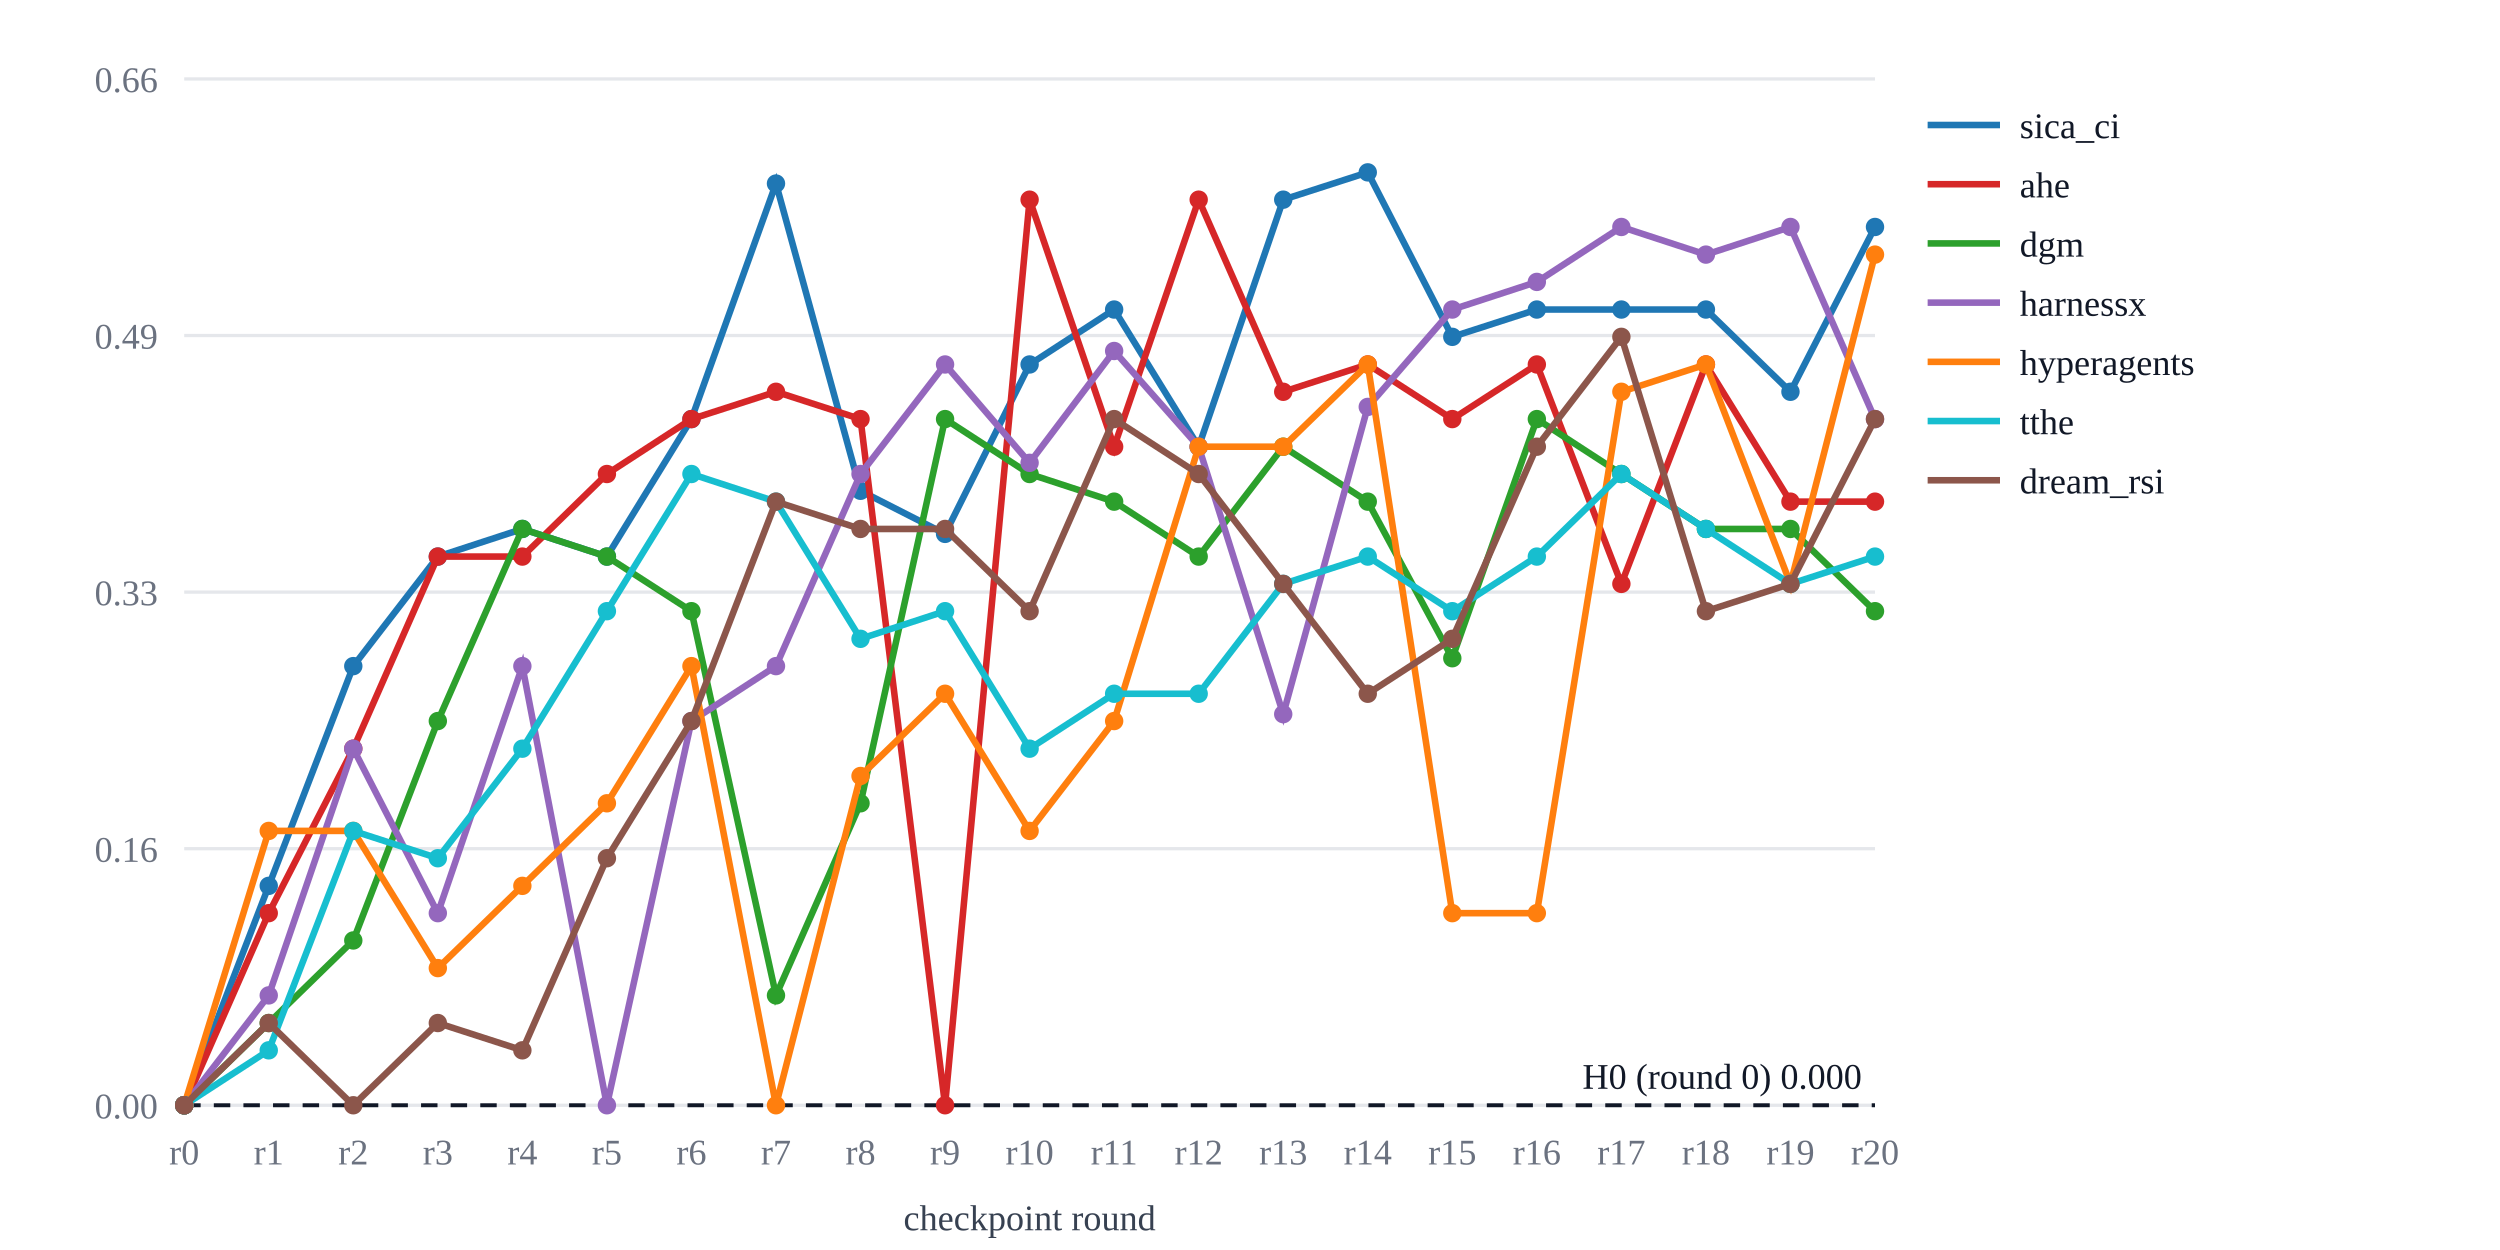
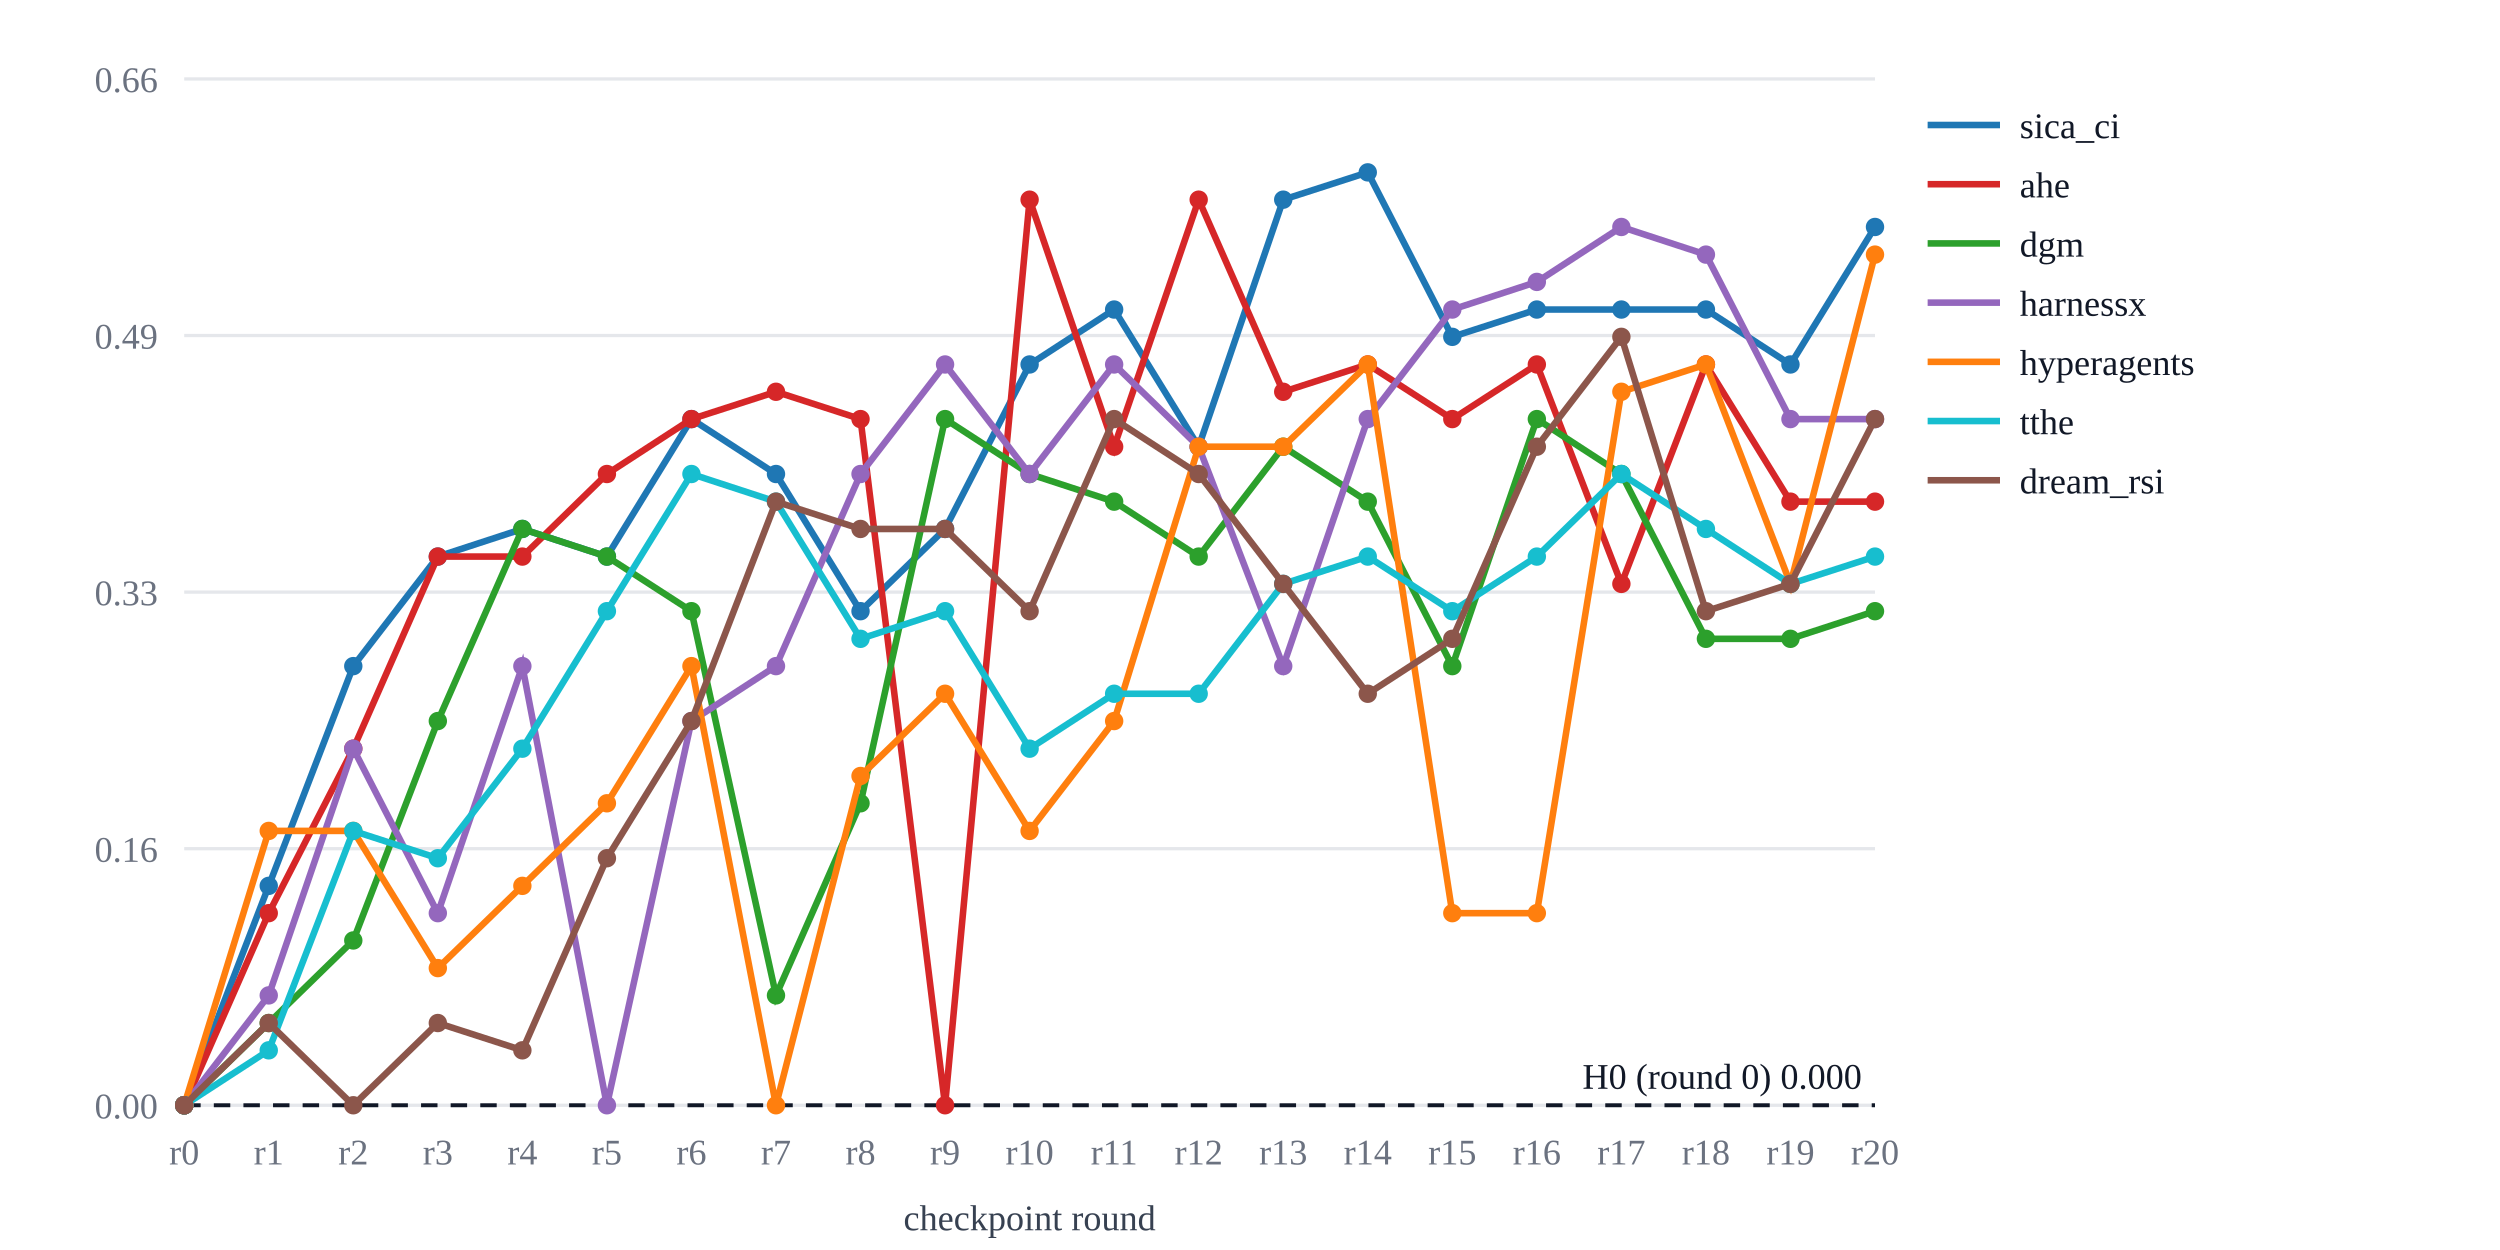
<svg xmlns="http://www.w3.org/2000/svg" width="760" height="380" viewBox="0 0 760 380" role="img" aria-label="Score by checkpoint round on dev">
  <rect width="760" height="380" fill="#ffffff" />
  <line x1="56" y1="336.0" x2="570" y2="336.0" stroke="#e5e7eb" stroke-width="1" />
  <text x="48" y="340.0" font-size="11" fill="#6b7280" text-anchor="end">0.00</text>
  <line x1="56" y1="258.0" x2="570" y2="258.0" stroke="#e5e7eb" stroke-width="1" />
  <text x="48" y="262.0" font-size="11" fill="#6b7280" text-anchor="end">0.16</text>
  <line x1="56" y1="180.0" x2="570" y2="180.0" stroke="#e5e7eb" stroke-width="1" />
  <text x="48" y="184.0" font-size="11" fill="#6b7280" text-anchor="end">0.33</text>
  <line x1="56" y1="102.0" x2="570" y2="102.0" stroke="#e5e7eb" stroke-width="1" />
  <text x="48" y="106.0" font-size="11" fill="#6b7280" text-anchor="end">0.49</text>
  <line x1="56" y1="24.0" x2="570" y2="24.0" stroke="#e5e7eb" stroke-width="1" />
  <text x="48" y="28.0" font-size="11" fill="#6b7280" text-anchor="end">0.66</text>
  <text x="56.0" y="354" font-size="11" fill="#6b7280" text-anchor="middle">r0</text>
  <text x="81.7" y="354" font-size="11" fill="#6b7280" text-anchor="middle">r1</text>
  <text x="107.4" y="354" font-size="11" fill="#6b7280" text-anchor="middle">r2</text>
  <text x="133.1" y="354" font-size="11" fill="#6b7280" text-anchor="middle">r3</text>
  <text x="158.8" y="354" font-size="11" fill="#6b7280" text-anchor="middle">r4</text>
  <text x="184.5" y="354" font-size="11" fill="#6b7280" text-anchor="middle">r5</text>
  <text x="210.2" y="354" font-size="11" fill="#6b7280" text-anchor="middle">r6</text>
  <text x="235.9" y="354" font-size="11" fill="#6b7280" text-anchor="middle">r7</text>
  <text x="261.6" y="354" font-size="11" fill="#6b7280" text-anchor="middle">r8</text>
  <text x="287.3" y="354" font-size="11" fill="#6b7280" text-anchor="middle">r9</text>
  <text x="313.0" y="354" font-size="11" fill="#6b7280" text-anchor="middle">r10</text>
  <text x="338.7" y="354" font-size="11" fill="#6b7280" text-anchor="middle">r11</text>
  <text x="364.4" y="354" font-size="11" fill="#6b7280" text-anchor="middle">r12</text>
  <text x="390.1" y="354" font-size="11" fill="#6b7280" text-anchor="middle">r13</text>
  <text x="415.8" y="354" font-size="11" fill="#6b7280" text-anchor="middle">r14</text>
  <text x="441.5" y="354" font-size="11" fill="#6b7280" text-anchor="middle">r15</text>
  <text x="467.2" y="354" font-size="11" fill="#6b7280" text-anchor="middle">r16</text>
  <text x="492.9" y="354" font-size="11" fill="#6b7280" text-anchor="middle">r17</text>
  <text x="518.6" y="354" font-size="11" fill="#6b7280" text-anchor="middle">r18</text>
  <text x="544.3" y="354" font-size="11" fill="#6b7280" text-anchor="middle">r19</text>
  <text x="570.0" y="354" font-size="11" fill="#6b7280" text-anchor="middle">r20</text>
  <line x1="56" y1="336.0" x2="570" y2="336.0" stroke="#111827" stroke-width="1.2" stroke-dasharray="5 4" />
  <text x="566" y="331.0" font-size="11" fill="#111827" text-anchor="end">H0 (round 0) 0.000</text>
  <g data-method-line="sica_ci">
-     <path d="M56.0,336.0 L56.0,336.0 L81.7,269.3 L107.4,202.5 L133.1,169.2 L158.8,160.8 L184.5,169.2 L210.2,127.4 L235.9,55.8 L261.6,149.2 L287.3,162.3 L313.0,110.8 L338.7,94.1 L364.4,135.8 L390.1,60.7 L415.8,52.4 L441.5,102.4 L467.2,94.1 L492.9,94.1 L518.6,94.1 L544.3,119.1 L570.0,69.0" fill="none" stroke="#1f77b4" stroke-width="2" />
+     <path d="M56.0,336.0 L56.0,336.0 L81.7,269.3 L107.4,202.5 L133.1,169.2 L158.8,160.8 L184.5,169.2 L210.2,127.4 L235.9,144.1 L261.6,185.8 L287.3,160.8 L313.0,110.8 L338.7,94.1 L364.4,135.8 L390.1,60.7 L415.8,52.4 L441.5,102.4 L467.2,94.1 L492.9,94.1 L518.6,94.1 L544.3,110.8 L570.0,69.0" fill="none" stroke="#1f77b4" stroke-width="2" />
    <circle cx="56.0" cy="336.0" r="2.8" fill="#1f77b4" />
    <circle cx="56.0" cy="336.0" r="2.8" fill="#1f77b4" />
    <circle cx="81.7" cy="269.3" r="2.8" fill="#1f77b4" />
    <circle cx="107.4" cy="202.5" r="2.8" fill="#1f77b4" />
    <circle cx="133.1" cy="169.2" r="2.8" fill="#1f77b4" />
    <circle cx="158.8" cy="160.8" r="2.8" fill="#1f77b4" />
    <circle cx="184.5" cy="169.2" r="2.8" fill="#1f77b4" />
    <circle cx="210.2" cy="127.4" r="2.8" fill="#1f77b4" />
-     <circle cx="235.9" cy="55.8" r="2.8" fill="#1f77b4" />
-     <circle cx="261.6" cy="149.2" r="2.8" fill="#1f77b4" />
-     <circle cx="287.3" cy="162.3" r="2.8" fill="#1f77b4" />
+     <circle cx="235.9" cy="144.1" r="2.8" fill="#1f77b4" />
+     <circle cx="261.6" cy="185.8" r="2.8" fill="#1f77b4" />
+     <circle cx="287.3" cy="160.8" r="2.8" fill="#1f77b4" />
    <circle cx="313.0" cy="110.8" r="2.8" fill="#1f77b4" />
    <circle cx="338.7" cy="94.1" r="2.8" fill="#1f77b4" />
    <circle cx="364.4" cy="135.8" r="2.8" fill="#1f77b4" />
    <circle cx="390.1" cy="60.7" r="2.8" fill="#1f77b4" />
    <circle cx="415.8" cy="52.4" r="2.8" fill="#1f77b4" />
    <circle cx="441.5" cy="102.4" r="2.8" fill="#1f77b4" />
    <circle cx="467.2" cy="94.1" r="2.8" fill="#1f77b4" />
    <circle cx="492.9" cy="94.1" r="2.8" fill="#1f77b4" />
    <circle cx="518.6" cy="94.1" r="2.8" fill="#1f77b4" />
-     <circle cx="544.3" cy="119.1" r="2.8" fill="#1f77b4" />
+     <circle cx="544.3" cy="110.8" r="2.8" fill="#1f77b4" />
    <circle cx="570.0" cy="69.0" r="2.8" fill="#1f77b4" />
    <line x1="586" y1="38" x2="608" y2="38" stroke="#1f77b4" stroke-width="2" />
    <text x="614" y="42" font-size="11" fill="#111827">sica_ci</text>
  </g>
  <g data-method-line="ahe">
    <path d="M56.0,336.0 L56.0,336.0 L81.7,277.6 L107.4,227.6 L133.1,169.2 L158.8,169.2 L184.5,144.1 L210.2,127.4 L235.9,119.1 L261.6,127.4 L287.3,336.0 L313.0,60.7 L338.7,135.8 L364.4,60.7 L390.1,119.1 L415.8,110.8 L441.5,127.4 L467.2,110.8 L492.9,177.5 L518.6,110.8 L544.3,152.5 L570.0,152.5" fill="none" stroke="#d62728" stroke-width="2" />
    <circle cx="56.0" cy="336.0" r="2.8" fill="#d62728" />
    <circle cx="56.0" cy="336.0" r="2.8" fill="#d62728" />
    <circle cx="81.7" cy="277.6" r="2.8" fill="#d62728" />
    <circle cx="107.4" cy="227.6" r="2.8" fill="#d62728" />
    <circle cx="133.1" cy="169.2" r="2.8" fill="#d62728" />
    <circle cx="158.8" cy="169.2" r="2.8" fill="#d62728" />
    <circle cx="184.5" cy="144.1" r="2.8" fill="#d62728" />
    <circle cx="210.2" cy="127.4" r="2.8" fill="#d62728" />
    <circle cx="235.9" cy="119.1" r="2.8" fill="#d62728" />
    <circle cx="261.6" cy="127.4" r="2.8" fill="#d62728" />
    <circle cx="287.3" cy="336.0" r="2.8" fill="#d62728" />
    <circle cx="313.0" cy="60.7" r="2.8" fill="#d62728" />
    <circle cx="338.7" cy="135.8" r="2.8" fill="#d62728" />
    <circle cx="364.4" cy="60.7" r="2.8" fill="#d62728" />
    <circle cx="390.1" cy="119.1" r="2.8" fill="#d62728" />
    <circle cx="415.8" cy="110.8" r="2.8" fill="#d62728" />
    <circle cx="441.5" cy="127.4" r="2.8" fill="#d62728" />
    <circle cx="467.2" cy="110.8" r="2.8" fill="#d62728" />
    <circle cx="492.9" cy="177.5" r="2.8" fill="#d62728" />
    <circle cx="518.6" cy="110.8" r="2.8" fill="#d62728" />
    <circle cx="544.3" cy="152.5" r="2.8" fill="#d62728" />
    <circle cx="570.0" cy="152.5" r="2.8" fill="#d62728" />
    <line x1="586" y1="56" x2="608" y2="56" stroke="#d62728" stroke-width="2" />
    <text x="614" y="60" font-size="11" fill="#111827">ahe</text>
  </g>
  <g data-method-line="dgm">
-     <path d="M56.0,336.0 L56.0,336.0 L81.7,311.0 L107.4,285.9 L133.1,219.2 L158.8,160.8 L184.5,169.2 L210.2,185.8 L235.9,302.6 L261.6,244.2 L287.3,127.4 L313.0,144.1 L338.7,152.5 L364.4,169.2 L390.1,135.8 L415.8,152.5 L441.5,200.1 L467.2,127.4 L492.9,144.1 L518.6,160.8 L544.3,160.8 L570.0,185.8" fill="none" stroke="#2ca02c" stroke-width="2" />
+     <path d="M56.0,336.0 L56.0,336.0 L81.7,311.0 L107.4,285.9 L133.1,219.2 L158.8,160.8 L184.5,169.2 L210.2,185.8 L235.9,302.6 L261.6,244.2 L287.3,127.4 L313.0,144.1 L338.7,152.5 L364.4,169.2 L390.1,135.8 L415.8,152.5 L441.5,202.5 L467.2,127.4 L492.9,144.1 L518.6,194.2 L544.3,194.2 L570.0,185.8" fill="none" stroke="#2ca02c" stroke-width="2" />
    <circle cx="56.0" cy="336.0" r="2.8" fill="#2ca02c" />
    <circle cx="56.0" cy="336.0" r="2.8" fill="#2ca02c" />
    <circle cx="81.7" cy="311.0" r="2.8" fill="#2ca02c" />
    <circle cx="107.4" cy="285.9" r="2.8" fill="#2ca02c" />
    <circle cx="133.1" cy="219.2" r="2.8" fill="#2ca02c" />
    <circle cx="158.8" cy="160.8" r="2.8" fill="#2ca02c" />
    <circle cx="184.5" cy="169.2" r="2.8" fill="#2ca02c" />
    <circle cx="210.2" cy="185.8" r="2.8" fill="#2ca02c" />
    <circle cx="235.9" cy="302.6" r="2.8" fill="#2ca02c" />
    <circle cx="261.6" cy="244.2" r="2.8" fill="#2ca02c" />
    <circle cx="287.3" cy="127.4" r="2.8" fill="#2ca02c" />
    <circle cx="313.0" cy="144.1" r="2.8" fill="#2ca02c" />
    <circle cx="338.7" cy="152.5" r="2.8" fill="#2ca02c" />
    <circle cx="364.4" cy="169.2" r="2.8" fill="#2ca02c" />
    <circle cx="390.1" cy="135.8" r="2.8" fill="#2ca02c" />
    <circle cx="415.8" cy="152.5" r="2.8" fill="#2ca02c" />
-     <circle cx="441.5" cy="200.1" r="2.8" fill="#2ca02c" />
+     <circle cx="441.5" cy="202.5" r="2.8" fill="#2ca02c" />
    <circle cx="467.2" cy="127.4" r="2.8" fill="#2ca02c" />
    <circle cx="492.9" cy="144.1" r="2.8" fill="#2ca02c" />
-     <circle cx="518.6" cy="160.8" r="2.8" fill="#2ca02c" />
-     <circle cx="544.3" cy="160.8" r="2.8" fill="#2ca02c" />
+     <circle cx="518.6" cy="194.2" r="2.8" fill="#2ca02c" />
+     <circle cx="544.3" cy="194.2" r="2.8" fill="#2ca02c" />
    <circle cx="570.0" cy="185.8" r="2.8" fill="#2ca02c" />
    <line x1="586" y1="74" x2="608" y2="74" stroke="#2ca02c" stroke-width="2" />
    <text x="614" y="78" font-size="11" fill="#111827">dgm</text>
  </g>
  <g data-method-line="harnessx">
-     <path d="M56.0,336.0 L56.0,336.0 L81.7,302.6 L107.4,227.6 L133.1,277.6 L158.8,202.5 L184.5,336.0 L210.2,219.2 L235.9,202.5 L261.6,144.1 L287.3,110.8 L313.0,140.7 L338.7,106.7 L364.4,135.8 L390.1,217.1 L415.8,123.7 L441.5,94.1 L467.2,85.7 L492.9,69.0 L518.6,77.4 L544.3,69.0 L570.0,127.4" fill="none" stroke="#9467bd" stroke-width="2" />
+     <path d="M56.0,336.0 L56.0,336.0 L81.7,302.6 L107.4,227.6 L133.1,277.6 L158.8,202.5 L184.5,336.0 L210.2,219.2 L235.9,202.5 L261.6,144.1 L287.3,110.8 L313.0,144.1 L338.7,110.8 L364.4,135.8 L390.1,202.5 L415.8,127.4 L441.5,94.1 L467.2,85.7 L492.9,69.0 L518.6,77.4 L544.3,127.4 L570.0,127.4" fill="none" stroke="#9467bd" stroke-width="2" />
    <circle cx="56.0" cy="336.0" r="2.8" fill="#9467bd" />
    <circle cx="56.0" cy="336.0" r="2.8" fill="#9467bd" />
    <circle cx="81.7" cy="302.6" r="2.8" fill="#9467bd" />
    <circle cx="107.4" cy="227.6" r="2.8" fill="#9467bd" />
    <circle cx="133.1" cy="277.6" r="2.8" fill="#9467bd" />
    <circle cx="158.8" cy="202.5" r="2.8" fill="#9467bd" />
    <circle cx="184.5" cy="336.0" r="2.8" fill="#9467bd" />
    <circle cx="210.2" cy="219.2" r="2.8" fill="#9467bd" />
    <circle cx="235.9" cy="202.5" r="2.8" fill="#9467bd" />
    <circle cx="261.6" cy="144.1" r="2.8" fill="#9467bd" />
    <circle cx="287.3" cy="110.8" r="2.8" fill="#9467bd" />
-     <circle cx="313.0" cy="140.7" r="2.8" fill="#9467bd" />
-     <circle cx="338.7" cy="106.7" r="2.8" fill="#9467bd" />
+     <circle cx="313.0" cy="144.1" r="2.8" fill="#9467bd" />
+     <circle cx="338.7" cy="110.8" r="2.8" fill="#9467bd" />
    <circle cx="364.4" cy="135.8" r="2.8" fill="#9467bd" />
-     <circle cx="390.1" cy="217.1" r="2.8" fill="#9467bd" />
-     <circle cx="415.8" cy="123.7" r="2.8" fill="#9467bd" />
+     <circle cx="390.1" cy="202.5" r="2.8" fill="#9467bd" />
+     <circle cx="415.8" cy="127.4" r="2.8" fill="#9467bd" />
    <circle cx="441.5" cy="94.1" r="2.8" fill="#9467bd" />
    <circle cx="467.2" cy="85.7" r="2.8" fill="#9467bd" />
    <circle cx="492.9" cy="69.0" r="2.8" fill="#9467bd" />
    <circle cx="518.6" cy="77.4" r="2.8" fill="#9467bd" />
-     <circle cx="544.3" cy="69.0" r="2.8" fill="#9467bd" />
+     <circle cx="544.3" cy="127.4" r="2.8" fill="#9467bd" />
    <circle cx="570.0" cy="127.4" r="2.8" fill="#9467bd" />
    <line x1="586" y1="92" x2="608" y2="92" stroke="#9467bd" stroke-width="2" />
    <text x="614" y="96" font-size="11" fill="#111827">harnessx</text>
  </g>
  <g data-method-line="hyperagents">
    <path d="M56.0,336.0 L56.0,336.0 L81.7,252.6 L107.4,252.6 L133.1,294.3 L158.8,269.3 L184.5,244.2 L210.2,202.5 L235.9,336.0 L261.6,235.9 L287.3,210.9 L313.0,252.6 L338.7,219.2 L364.4,135.8 L390.1,135.8 L415.8,110.8 L441.5,277.6 L467.2,277.6 L492.9,119.1 L518.6,110.8 L544.3,177.5 L570.0,77.4" fill="none" stroke="#ff7f0e" stroke-width="2" />
    <circle cx="56.0" cy="336.0" r="2.8" fill="#ff7f0e" />
    <circle cx="56.0" cy="336.0" r="2.8" fill="#ff7f0e" />
    <circle cx="81.7" cy="252.6" r="2.8" fill="#ff7f0e" />
    <circle cx="107.4" cy="252.6" r="2.8" fill="#ff7f0e" />
    <circle cx="133.1" cy="294.3" r="2.8" fill="#ff7f0e" />
    <circle cx="158.8" cy="269.3" r="2.8" fill="#ff7f0e" />
    <circle cx="184.5" cy="244.2" r="2.8" fill="#ff7f0e" />
    <circle cx="210.2" cy="202.5" r="2.8" fill="#ff7f0e" />
    <circle cx="235.9" cy="336.0" r="2.8" fill="#ff7f0e" />
    <circle cx="261.6" cy="235.9" r="2.8" fill="#ff7f0e" />
    <circle cx="287.3" cy="210.9" r="2.8" fill="#ff7f0e" />
    <circle cx="313.0" cy="252.6" r="2.8" fill="#ff7f0e" />
    <circle cx="338.7" cy="219.2" r="2.8" fill="#ff7f0e" />
    <circle cx="364.4" cy="135.8" r="2.8" fill="#ff7f0e" />
    <circle cx="390.1" cy="135.8" r="2.8" fill="#ff7f0e" />
    <circle cx="415.8" cy="110.8" r="2.8" fill="#ff7f0e" />
    <circle cx="441.5" cy="277.6" r="2.8" fill="#ff7f0e" />
    <circle cx="467.2" cy="277.6" r="2.8" fill="#ff7f0e" />
    <circle cx="492.9" cy="119.1" r="2.8" fill="#ff7f0e" />
    <circle cx="518.6" cy="110.8" r="2.8" fill="#ff7f0e" />
    <circle cx="544.3" cy="177.5" r="2.8" fill="#ff7f0e" />
    <circle cx="570.0" cy="77.4" r="2.8" fill="#ff7f0e" />
    <line x1="586" y1="110" x2="608" y2="110" stroke="#ff7f0e" stroke-width="2" />
    <text x="614" y="114" font-size="11" fill="#111827">hyperagents</text>
  </g>
  <g data-method-line="tthe">
    <path d="M56.0,336.0 L56.0,336.0 L81.7,319.3 L107.4,252.6 L133.1,260.9 L158.8,227.6 L184.5,185.8 L210.2,144.1 L235.9,152.5 L261.6,194.2 L287.3,185.8 L313.0,227.6 L338.7,210.9 L364.4,210.9 L390.1,177.5 L415.8,169.2 L441.5,185.8 L467.2,169.2 L492.9,144.1 L518.6,160.8 L544.3,177.5 L570.0,169.2" fill="none" stroke="#17becf" stroke-width="2" />
    <circle cx="56.0" cy="336.0" r="2.8" fill="#17becf" />
    <circle cx="56.0" cy="336.0" r="2.8" fill="#17becf" />
    <circle cx="81.7" cy="319.3" r="2.8" fill="#17becf" />
    <circle cx="107.4" cy="252.6" r="2.8" fill="#17becf" />
    <circle cx="133.1" cy="260.9" r="2.8" fill="#17becf" />
    <circle cx="158.8" cy="227.6" r="2.8" fill="#17becf" />
    <circle cx="184.5" cy="185.8" r="2.8" fill="#17becf" />
    <circle cx="210.2" cy="144.1" r="2.8" fill="#17becf" />
    <circle cx="235.9" cy="152.5" r="2.8" fill="#17becf" />
    <circle cx="261.6" cy="194.2" r="2.8" fill="#17becf" />
    <circle cx="287.3" cy="185.8" r="2.8" fill="#17becf" />
    <circle cx="313.0" cy="227.6" r="2.8" fill="#17becf" />
    <circle cx="338.7" cy="210.9" r="2.8" fill="#17becf" />
    <circle cx="364.4" cy="210.9" r="2.8" fill="#17becf" />
    <circle cx="390.1" cy="177.5" r="2.8" fill="#17becf" />
    <circle cx="415.8" cy="169.2" r="2.8" fill="#17becf" />
    <circle cx="441.5" cy="185.8" r="2.8" fill="#17becf" />
    <circle cx="467.2" cy="169.2" r="2.8" fill="#17becf" />
    <circle cx="492.9" cy="144.1" r="2.8" fill="#17becf" />
    <circle cx="518.6" cy="160.8" r="2.8" fill="#17becf" />
    <circle cx="544.3" cy="177.5" r="2.8" fill="#17becf" />
    <circle cx="570.0" cy="169.2" r="2.8" fill="#17becf" />
    <line x1="586" y1="128" x2="608" y2="128" stroke="#17becf" stroke-width="2" />
    <text x="614" y="132" font-size="11" fill="#111827">tthe</text>
  </g>
  <g data-method-line="dream_rsi">
    <path d="M56.0,336.0 L56.0,336.0 L81.7,311.0 L107.4,336.0 L133.1,311.0 L158.8,319.3 L184.5,260.9 L210.2,219.2 L235.9,152.5 L261.6,160.8 L287.3,160.8 L313.0,185.8 L338.7,127.4 L364.4,144.1 L390.1,177.5 L415.8,210.9 L441.5,194.2 L467.2,135.8 L492.9,102.4 L518.6,185.8 L544.3,177.5 L570.0,127.4" fill="none" stroke="#8c564b" stroke-width="2" />
    <circle cx="56.0" cy="336.0" r="2.8" fill="#8c564b" />
    <circle cx="56.0" cy="336.0" r="2.8" fill="#8c564b" />
    <circle cx="81.7" cy="311.0" r="2.8" fill="#8c564b" />
    <circle cx="107.4" cy="336.0" r="2.8" fill="#8c564b" />
    <circle cx="133.1" cy="311.0" r="2.8" fill="#8c564b" />
    <circle cx="158.8" cy="319.3" r="2.8" fill="#8c564b" />
    <circle cx="184.5" cy="260.9" r="2.8" fill="#8c564b" />
    <circle cx="210.2" cy="219.2" r="2.8" fill="#8c564b" />
    <circle cx="235.9" cy="152.5" r="2.8" fill="#8c564b" />
    <circle cx="261.6" cy="160.8" r="2.8" fill="#8c564b" />
    <circle cx="287.3" cy="160.8" r="2.8" fill="#8c564b" />
    <circle cx="313.0" cy="185.8" r="2.8" fill="#8c564b" />
    <circle cx="338.7" cy="127.4" r="2.8" fill="#8c564b" />
    <circle cx="364.4" cy="144.1" r="2.8" fill="#8c564b" />
    <circle cx="390.1" cy="177.5" r="2.8" fill="#8c564b" />
    <circle cx="415.8" cy="210.9" r="2.8" fill="#8c564b" />
    <circle cx="441.5" cy="194.2" r="2.8" fill="#8c564b" />
    <circle cx="467.2" cy="135.8" r="2.8" fill="#8c564b" />
    <circle cx="492.9" cy="102.4" r="2.8" fill="#8c564b" />
    <circle cx="518.6" cy="185.8" r="2.8" fill="#8c564b" />
    <circle cx="544.3" cy="177.5" r="2.8" fill="#8c564b" />
    <circle cx="570.0" cy="127.4" r="2.8" fill="#8c564b" />
    <line x1="586" y1="146" x2="608" y2="146" stroke="#8c564b" stroke-width="2" />
    <text x="614" y="150" font-size="11" fill="#111827">dream_rsi</text>
  </g>
  <text x="313" y="374" font-size="11" fill="#374151" text-anchor="middle">checkpoint round</text>
</svg>
